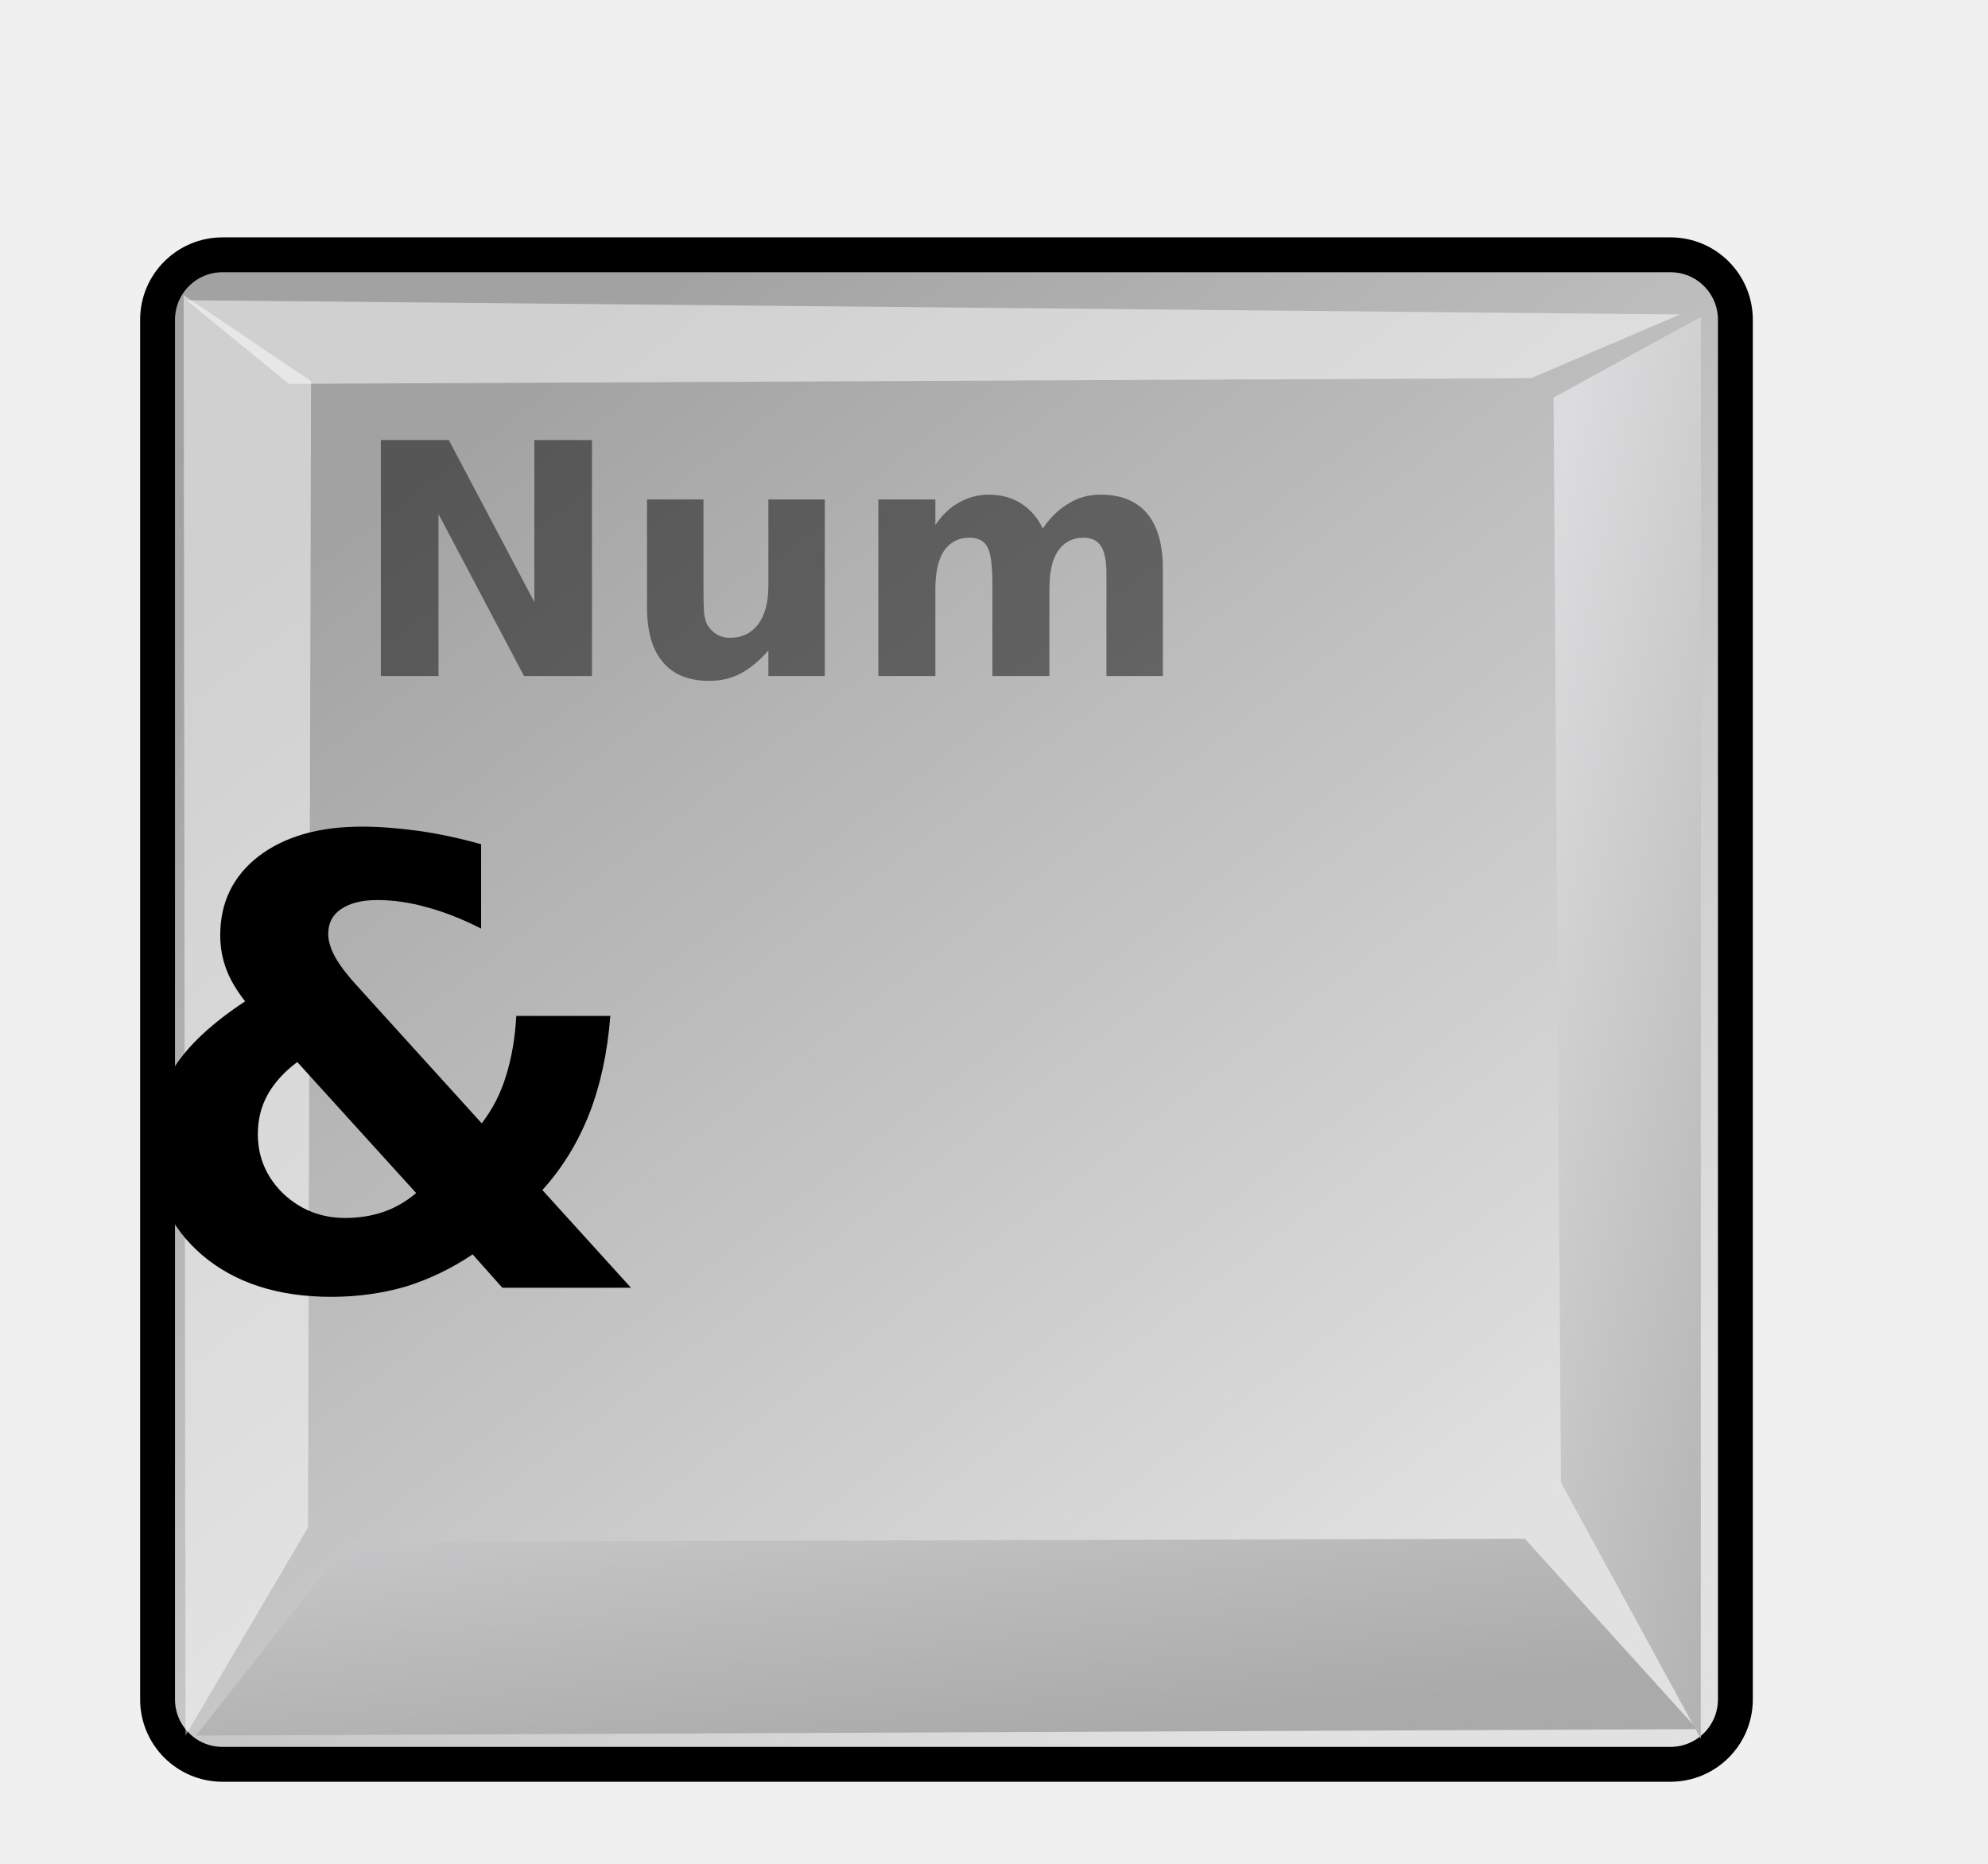
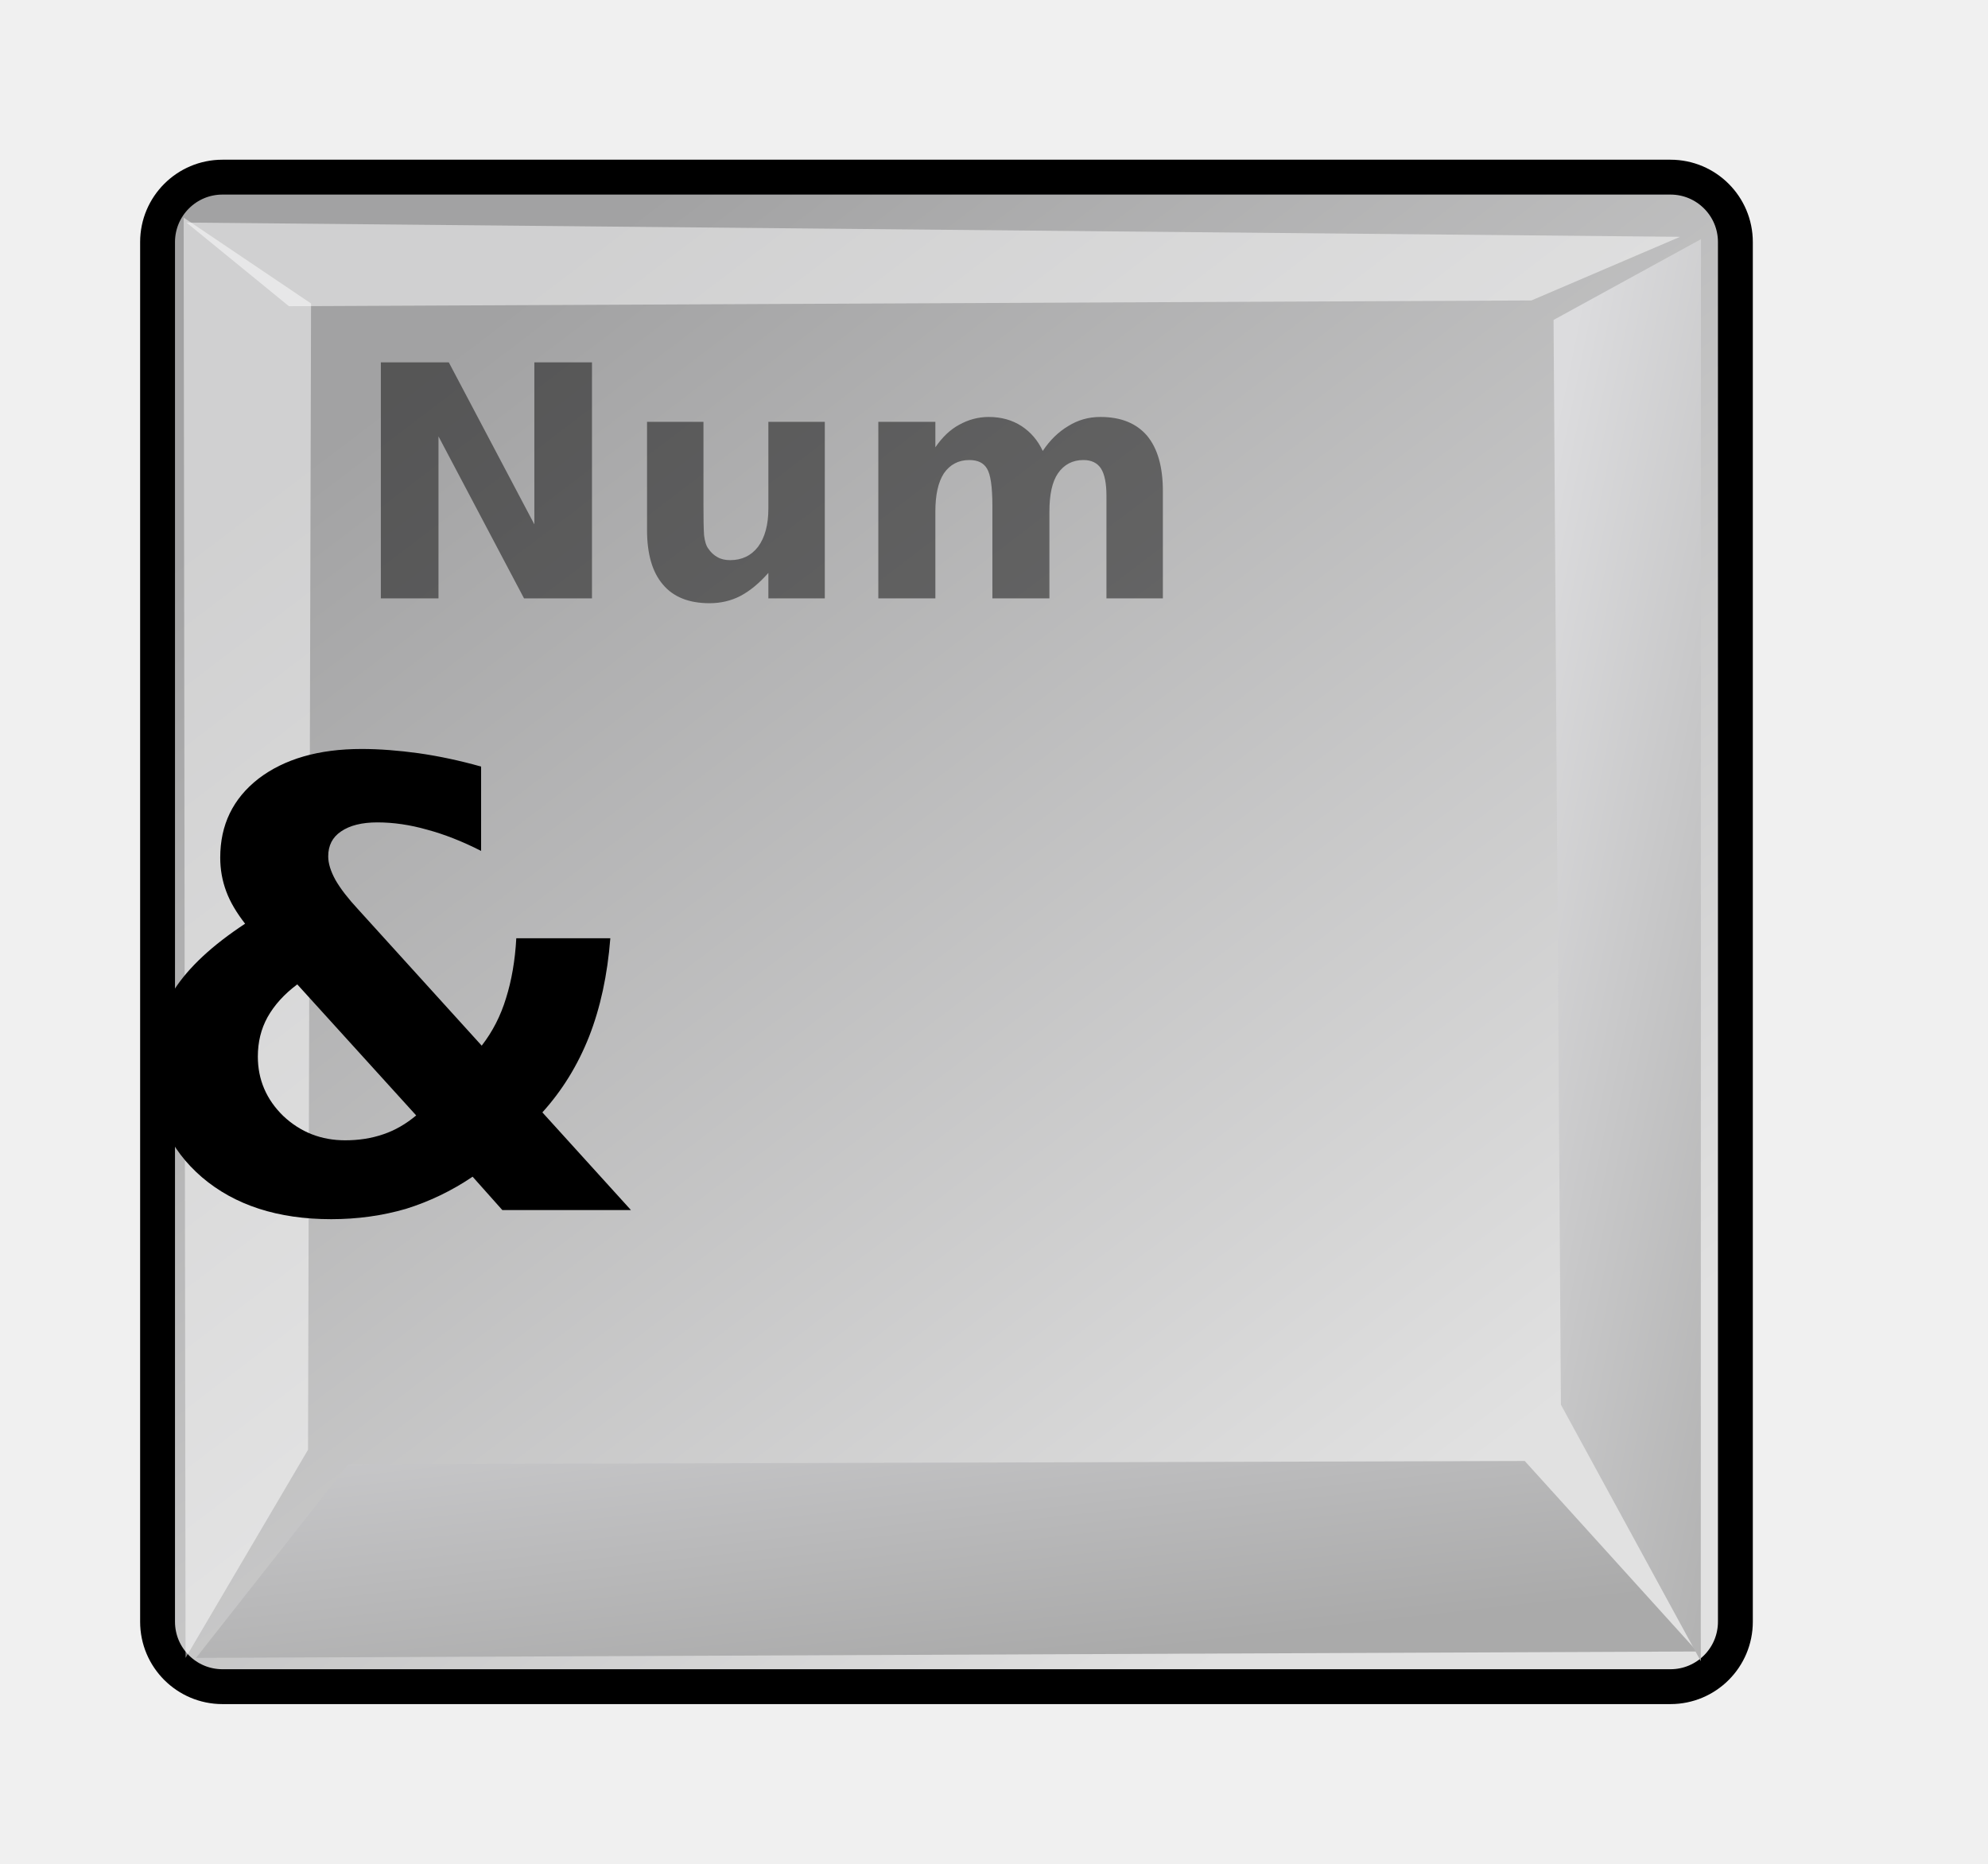
- <svg xmlns="http://www.w3.org/2000/svg" xmlns:xlink="http://www.w3.org/1999/xlink" id="svg1770" height="48px" width="38.4pt">
+ <svg xmlns="http://www.w3.org/2000/svg" xmlns:xlink="http://www.w3.org/1999/xlink" id="svg1770" height="48px" width="38.4pt" version="1.1">
  <defs id="defs3">
    <linearGradient id="linearGradient2103">
      <stop style="stop-color:#e1e1e1;stop-opacity:1;" offset="0" id="stop2105" />
      <stop style="stop-color:#a2a2a3;stop-opacity:1;" offset="1" id="stop2107" />
    </linearGradient>
    <linearGradient id="linearGradient2064">
      <stop style="stop-color:#b2b2b2;stop-opacity:1;" offset="0" id="stop2066" />
      <stop style="stop-color:#dcdcde;stop-opacity:1;" offset="1" id="stop2068" />
    </linearGradient>
    <linearGradient id="linearGradient2052">
      <stop style="stop-color:#aaaaaa;stop-opacity:1;" offset="0" id="stop2054" />
      <stop style="stop-color:#c8c8ca;stop-opacity:1;" offset="1" id="stop2056" />
    </linearGradient>
    <linearGradient id="linearGradient1784">
      <stop id="stop1785" offset="0" style="stop-color:#ffffff;stop-opacity:1;" />
      <stop id="stop1786" offset="1" style="stop-color:#dcdcde;stop-opacity:1;" />
    </linearGradient>
    <linearGradient y2="549.613" x2="511.689" y1="259.819" x1="250.054" gradientTransform="matrix(1.593044,0,0,1.241206,-129.6924,-73.34169)" gradientUnits="userSpaceOnUse" id="linearGradient1789" xlink:href="#linearGradient1784" />
    <linearGradient gradientUnits="userSpaceOnUse" y2="1222.128" x2="69.097" y1="1468.668" x1="205.673" gradientTransform="matrix(2.470094,0,0,0.404843,-5.695438,24.53693)" id="linearGradient1794" xlink:href="#linearGradient2052" />
    <linearGradient gradientUnits="userSpaceOnUse" y2="65.462" x2="1180.534" y1="284.347" x1="1390.407" gradientTransform="matrix(0.493865,0,0,2.024845,-5.695438,24.53693)" id="linearGradient1804" xlink:href="#linearGradient2064" />
    <linearGradient y2="549.613" x2="511.689" y1="259.819" x1="250.054" gradientTransform="matrix(1.593044,0,0,1.241206,-129.6924,-73.34169)" gradientUnits="userSpaceOnUse" id="linearGradient2083" xlink:href="#linearGradient1784" />
    <linearGradient y2="1222.128" x2="69.097" y1="1468.668" x1="205.673" gradientTransform="matrix(2.470094,0,0,0.404843,-5.695438,24.53693)" gradientUnits="userSpaceOnUse" id="linearGradient2085" xlink:href="#linearGradient2052" />
    <linearGradient y2="65.462" x2="1180.534" y1="284.347" x1="1390.407" gradientTransform="matrix(0.493865,0,0,2.024845,-5.695438,24.53693)" gradientUnits="userSpaceOnUse" id="linearGradient2087" xlink:href="#linearGradient2064" />
    <linearGradient y2="65.462" x2="1180.534" y1="284.347" x1="1390.407" gradientTransform="matrix(2.351632e-2,0,0,0.119682,11.31112,7.804527)" gradientUnits="userSpaceOnUse" id="linearGradient2094" xlink:href="#linearGradient2064" />
    <linearGradient y2="1222.128" x2="69.097" y1="1468.668" x1="205.673" gradientTransform="matrix(0.117618,0,0,2.392903e-2,2.29468,7.804527)" gradientUnits="userSpaceOnUse" id="linearGradient2098" xlink:href="#linearGradient2052" />
    <linearGradient y2="15.033" x2="13.166" y1="42.567" x1="34.792" gradientTransform="matrix(1.135639,0,0,1.098332,-5.414986,-5.868595)" gradientUnits="userSpaceOnUse" id="linearGradient2101" xlink:href="#linearGradient2103" />
-     <linearGradient xlink:href="#linearGradient2064" id="linearGradient2734" gradientUnits="userSpaceOnUse" gradientTransform="matrix(2.351632e-2,0,0,0.119682,11.31112,9.723532)" x1="1390.407" y1="284.347" x2="1180.534" y2="65.462" />
-     <linearGradient xlink:href="#linearGradient2052" id="linearGradient2738" gradientUnits="userSpaceOnUse" gradientTransform="matrix(0.117618,0,0,2.392903e-2,2.29468,9.723532)" x1="205.673" y1="1468.668" x2="69.097" y2="1222.128" />
-     <linearGradient xlink:href="#linearGradient2103" id="linearGradient2741" gradientUnits="userSpaceOnUse" gradientTransform="matrix(1.135639,0,0,1.098332,-5.414986,-3.94959)" x1="34.792" y1="42.567" x2="13.166" y2="15.033" />
+     <linearGradient xlink:href="#linearGradient2064" id="linearGradient2734" gradientUnits="userSpaceOnUse" gradientTransform="matrix(0.02351632,0,0,0.119682,11.31112,7.723532)" x1="1390.407" y1="284.347" x2="1180.534" y2="65.462" />
+     <linearGradient xlink:href="#linearGradient2052" id="linearGradient2738" gradientUnits="userSpaceOnUse" gradientTransform="matrix(0.117618,0,0,0.02392903,2.29468,7.723532)" x1="205.673" y1="1468.668" x2="69.097" y2="1222.128" />
+     <linearGradient xlink:href="#linearGradient2103" id="linearGradient2741" gradientUnits="userSpaceOnUse" gradientTransform="matrix(1.135639,0,0,1.098332,-5.414986,-5.94959)" x1="34.792" y1="42.567" x2="13.166" y2="15.033" />
  </defs>
  <g id="layer1">
-     <rect ry="1.672" rx="1.672" y="6.562" x="4.058" height="38.876" width="40.636" id="rect1788" style="fill:url(#linearGradient2741);fill-opacity:1;stroke:#000000;stroke-width:0.898;stroke-linecap:round;stroke-linejoin:miter;stroke-miterlimit:4;stroke-dashoffset:0;stroke-opacity:1" />
-     <path id="path1790" d="M 5.049,44.697 L 8.971,39.711 L 39.269,39.626 L 43.71,44.532 L 5.049,44.697 z" style="fill:url(#linearGradient2738);fill-opacity:1;fill-rule:evenodd;stroke:none;stroke-width:0.25pt;stroke-linecap:butt;stroke-linejoin:miter;stroke-opacity:1" />
-     <path id="path1795" d="M 4.779,44.697 L 7.933,39.337 L 8.011,9.816 L 4.73,7.604 L 4.779,44.697 z" style="opacity:0.497;fill:#ffffff;fill-opacity:1;fill-rule:evenodd;stroke:none;stroke-width:0.25pt;stroke-linecap:butt;stroke-linejoin:miter;stroke-opacity:1" />
-     <path id="path1800" d="M 43.803,44.782 L 40.201,38.177 L 40.011,10.24 L 43.807,8.16 L 43.803,44.782 z" style="fill:url(#linearGradient2734);fill-opacity:1;fill-rule:evenodd;stroke:none;stroke-width:0.25pt;stroke-linecap:butt;stroke-linejoin:miter;stroke-opacity:1" />
-     <path id="path1805" d="M 4.803,7.732 L 7.441,9.886 L 39.44,9.738 L 43.269,8.099 L 4.803,7.732 z" style="opacity:0.497;fill:#ffffff;fill-opacity:1;fill-rule:evenodd;stroke:none;stroke-width:0.25pt;stroke-linecap:butt;stroke-linejoin:miter;stroke-opacity:1" />
-     <text id="text14572" y="33.165" x="23.872" style="font-size:16px;font-style:normal;font-variant:normal;font-weight:bold;font-stretch:normal;text-align:center;line-height:125%;writing-mode:lr;text-anchor:middle;fill:#000000;fill-opacity:1;stroke:none;font-family:Bitstream Vera Sans;-inkscape-font-specification:Bitstream Vera Sans Bold" xml:space="preserve">
-       <tspan y="33.165" x="23.872" id="tspan14574">&amp;</tspan>
+     <rect ry="1.672" rx="1.672" y="4.562" x="4.058" height="38.876" width="40.636" id="rect1788" style="fill:url(#linearGradient2741);fill-opacity:1;stroke:#000000;stroke-width:0.898;stroke-linecap:round;stroke-linejoin:miter;stroke-miterlimit:4;stroke-opacity:1;stroke-dashoffset:0" />
+     <path id="path1790" d="m 5.049,42.697 3.922,-4.986 30.298,-0.085 4.441,4.906 -38.661,0.165 z" style="fill:url(#linearGradient2738);fill-opacity:1;fill-rule:evenodd;stroke:none" />
+     <path id="path1795" d="M 4.779,42.697 7.933,37.337 8.011,7.816 4.73,5.604 4.779,42.697 z" style="opacity:0.497;fill:#ffffff;fill-opacity:1;fill-rule:evenodd;stroke:none" />
+     <path id="path1800" d="M 43.803,42.782 40.201,36.177 40.011,8.24 43.807,6.16 43.803,42.782 z" style="fill:url(#linearGradient2734);fill-opacity:1;fill-rule:evenodd;stroke:none" />
+     <path id="path1805" d="M 4.803,5.732 7.441,7.886 39.44,7.738 43.269,6.099 4.803,5.732 z" style="opacity:0.497;fill:#ffffff;fill-opacity:1;fill-rule:evenodd;stroke:none" />
+     <text id="text14572" y="31.165" x="23.872" style="font-size:16px;font-style:normal;font-variant:normal;font-weight:bold;font-stretch:normal;text-align:center;line-height:125%;writing-mode:lr-tb;text-anchor:middle;fill:#000000;fill-opacity:1;stroke:none;font-family:Bitstream Vera Sans;-inkscape-font-specification:Bitstream Vera Sans Bold" xml:space="preserve">
+       <tspan y="31.165" x="23.872" id="tspan14574">&amp;</tspan>
    </text>
-     <text id="text1283" y="17.409" x="9.044" style="font-size:8.323px;font-style:normal;font-variant:normal;font-weight:bold;font-stretch:normal;writing-mode:lr-tb;text-anchor:start;fill:#000000;fill-opacity:0.471;stroke:none;stroke-width:1pt;stroke-linecap:butt;stroke-linejoin:miter;stroke-opacity:1;font-family:Bitstream Vera Sans" xml:space="preserve">
-       <tspan y="17.409" x="9.044" id="tspan1285">Num</tspan>
+     <text id="text1283" y="15.409" x="9.044" style="font-size:8.323px;font-style:normal;font-variant:normal;font-weight:bold;font-stretch:normal;writing-mode:lr-tb;text-anchor:start;fill:#000000;fill-opacity:0.471;stroke:none;font-family:Bitstream Vera Sans" xml:space="preserve">
+       <tspan y="15.409" x="9.044" id="tspan1285">Num</tspan>
    </text>
  </g>
</svg>
